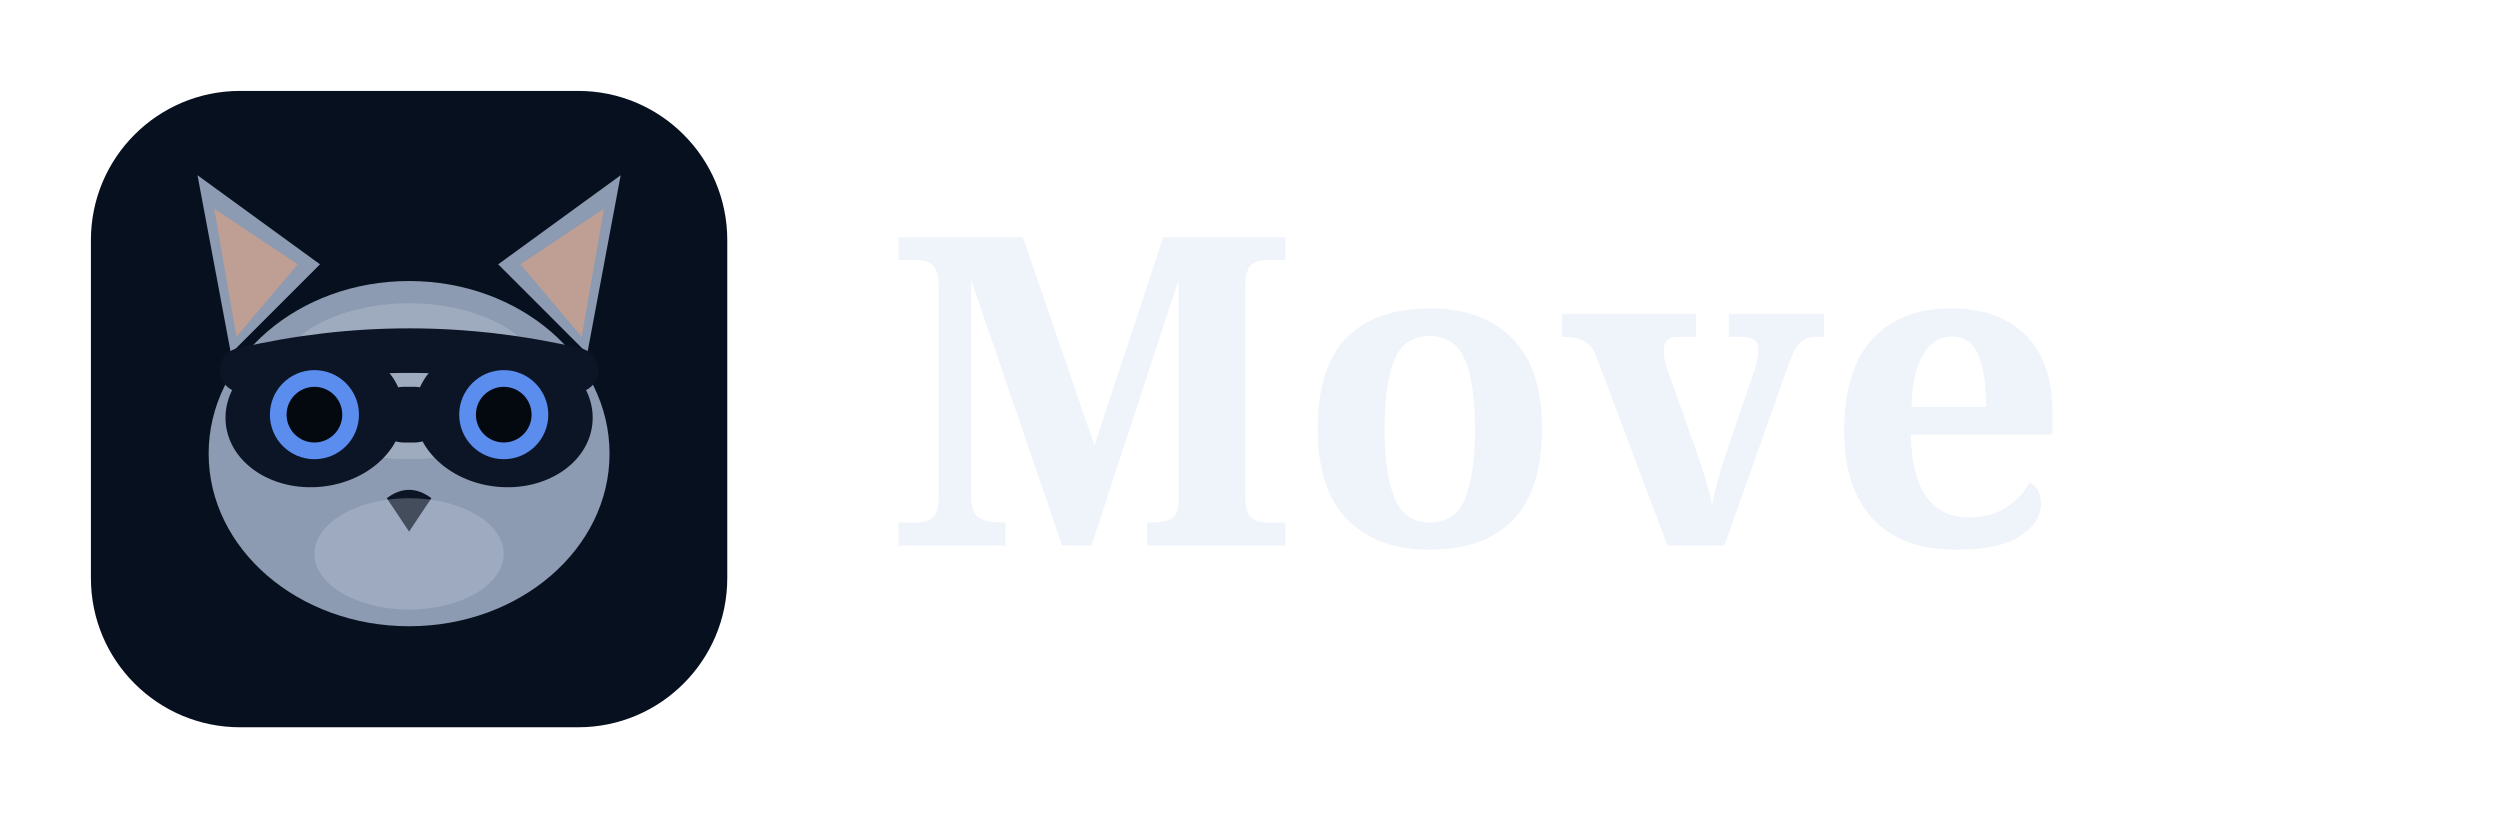
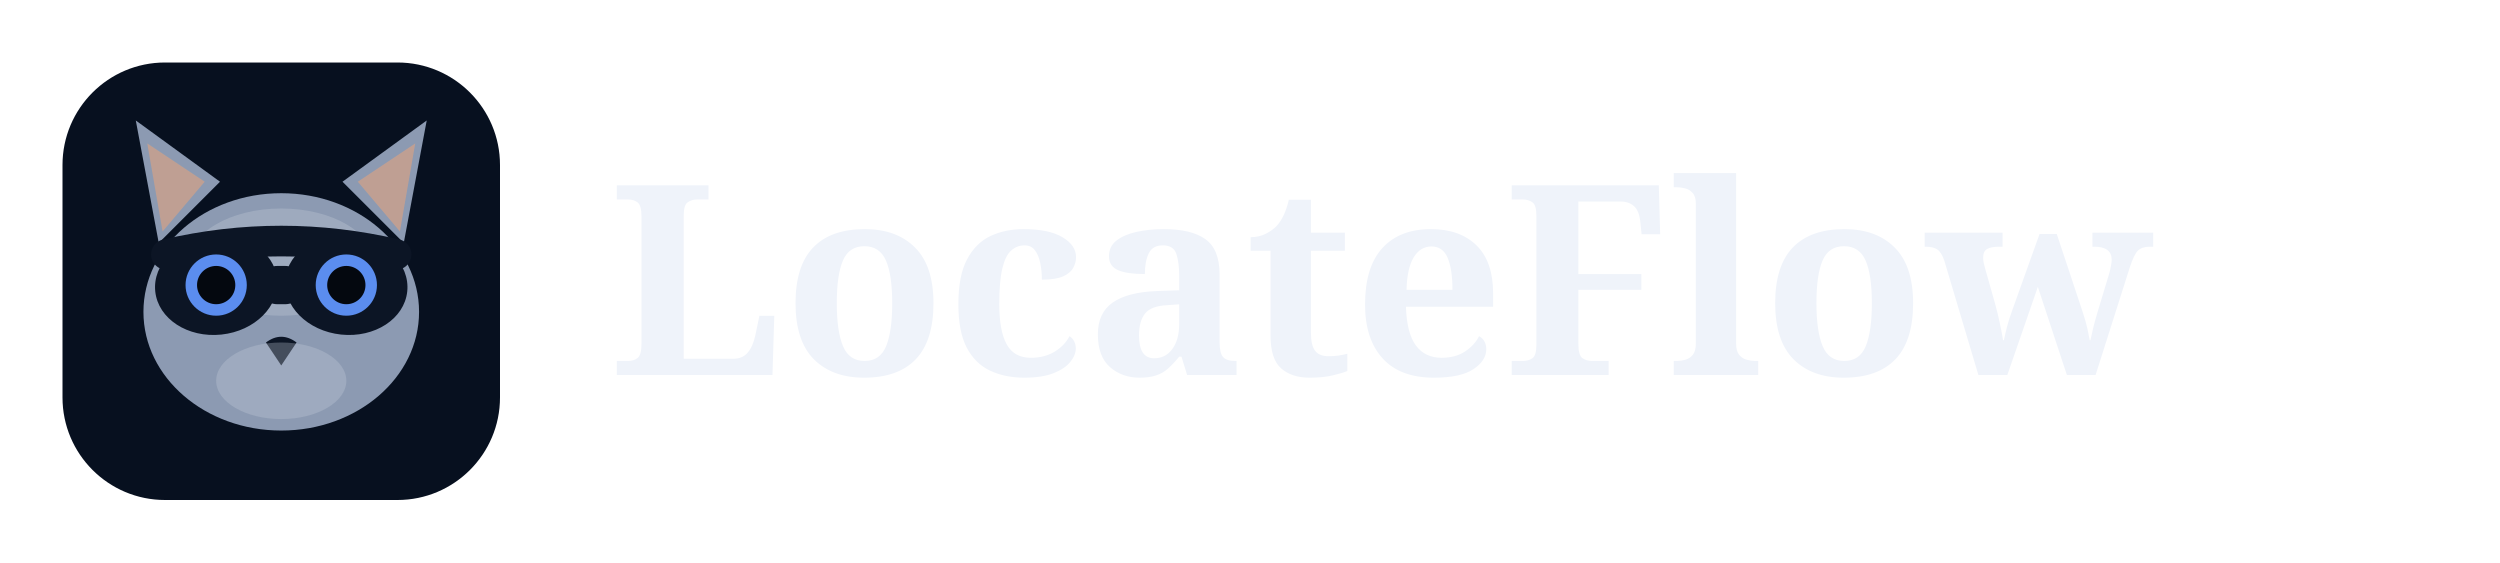
- <svg xmlns="http://www.w3.org/2000/svg" viewBox="0 0 220 72" fill="none" role="img" aria-label="Move">
+ <svg xmlns="http://www.w3.org/2000/svg" viewBox="0 0 320 72" fill="none" role="img" aria-label="LocateFlow">
  <svg x="8" y="8" width="56" height="56" viewBox="0 0 64 64" fill="none">
    <rect width="64" height="64" rx="15" fill="#07101F" />
    <g transform="translate(4 4) scale(0.56)">
      <path d="M18 40 L12 8 L34 24Z" fill="#8C9AB2" />
      <path d="M19 37 L15 14 L30 24Z" fill="#C4A090" opacity="0.9" />
      <path d="M82 40 L88 8 L66 24Z" fill="#8C9AB2" />
      <path d="M81 37 L85 14 L70 24Z" fill="#C4A090" opacity="0.9" />
      <ellipse cx="50" cy="58" rx="36" ry="31" fill="#8C9AB2" />
      <ellipse cx="50" cy="45" rx="24" ry="14" fill="#B8C2D0" opacity="0.42" />
      <ellipse cx="33" cy="51" rx="16" ry="13" fill="#0C1525" transform="rotate(-6 33 51)" />
      <ellipse cx="67" cy="51" rx="16" ry="13" fill="#0C1525" transform="rotate(6 67 51)" />
      <rect x="44" y="46" width="12" height="10" rx="5" fill="#0C1525" />
      <path d="M20 43 Q50 36 80 43" stroke="#0C1525" stroke-width="8" stroke-linecap="round" />
      <circle cx="33" cy="51" r="8" fill="#5B8DEF" />
      <circle cx="33" cy="51" r="5" fill="#04080F" />
      <circle cx="67" cy="51" r="8" fill="#5B8DEF" />
      <circle cx="67" cy="51" r="5" fill="#04080F" />
      <path d="M46 66 L50 72 L54 66 Q50 63 46 66Z" fill="#0C1525" />
      <ellipse cx="50" cy="76" rx="17" ry="10" fill="#C8D0DC" opacity="0.3" />
    </g>
  </svg>
-   <text x="78" y="48" font-family="Playfair Display, Didot, Georgia, serif" font-size="38" font-weight="900" letter-spacing="0" fill="#EFF3FA">Move</text>
+   <text x="78" y="48" font-family="Playfair Display, Didot, Georgia, serif" font-size="34" font-weight="900" letter-spacing="0" fill="#EFF3FA">LocateFlow</text>
</svg>
